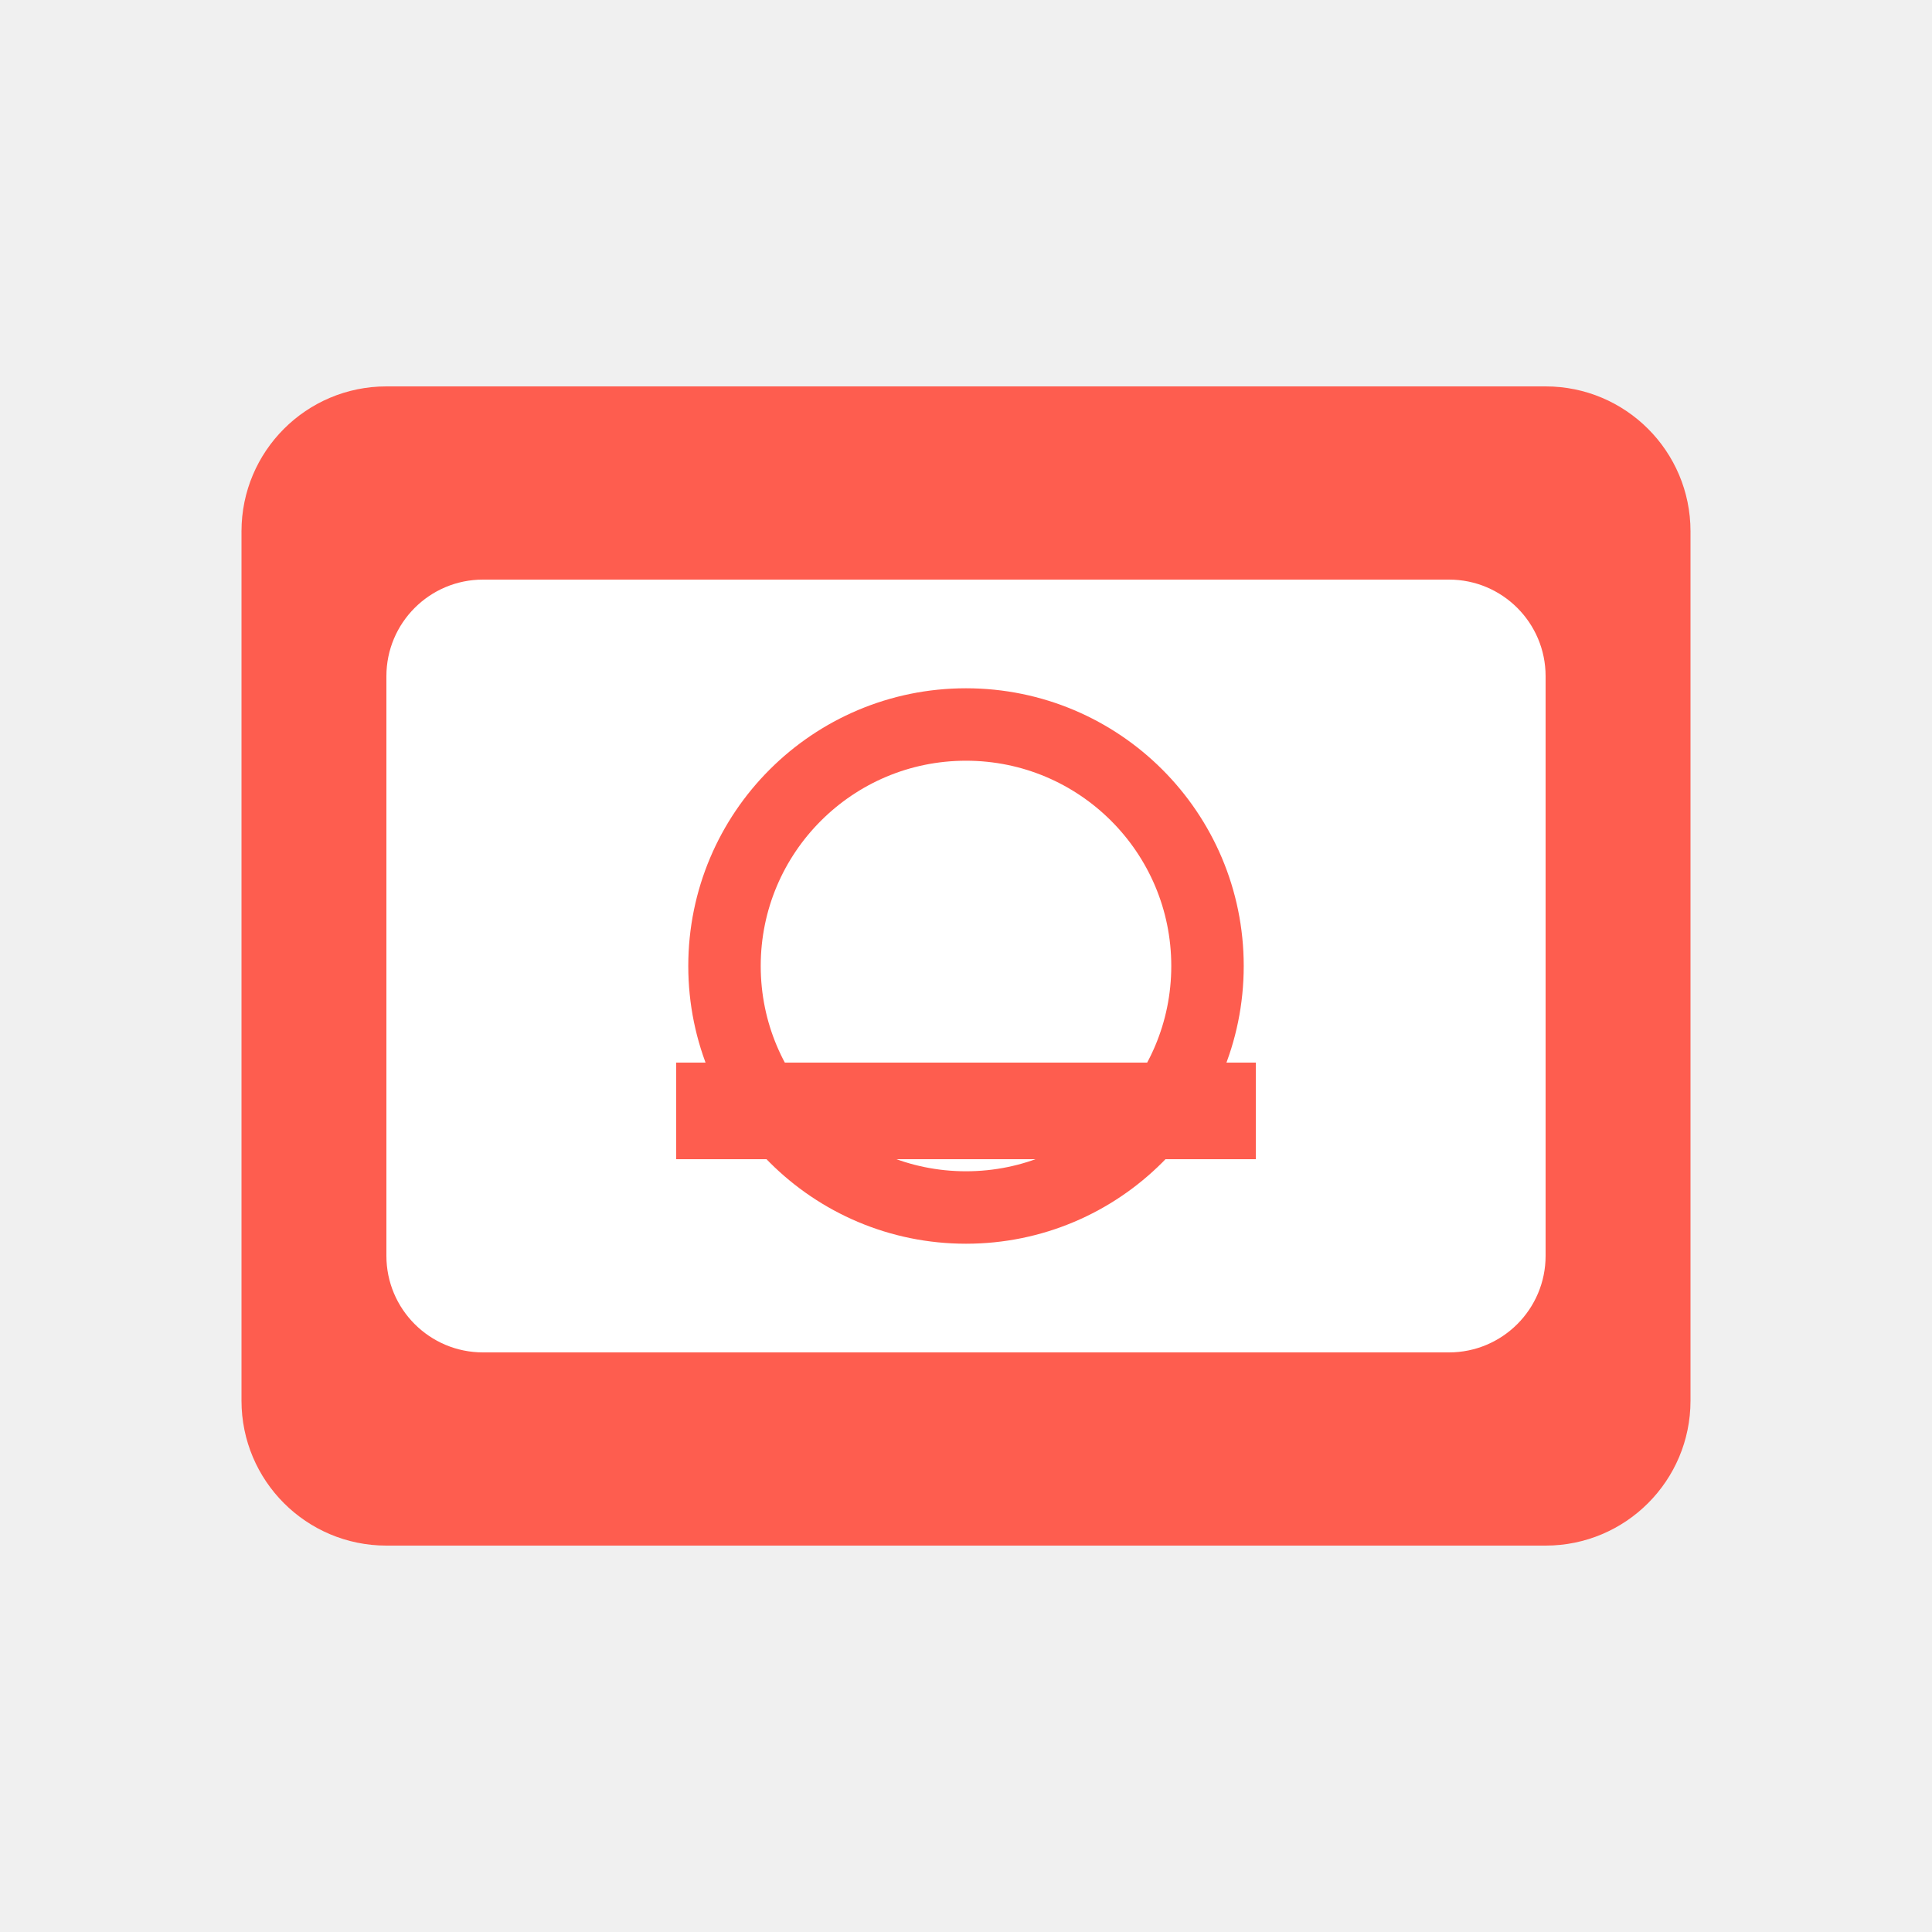
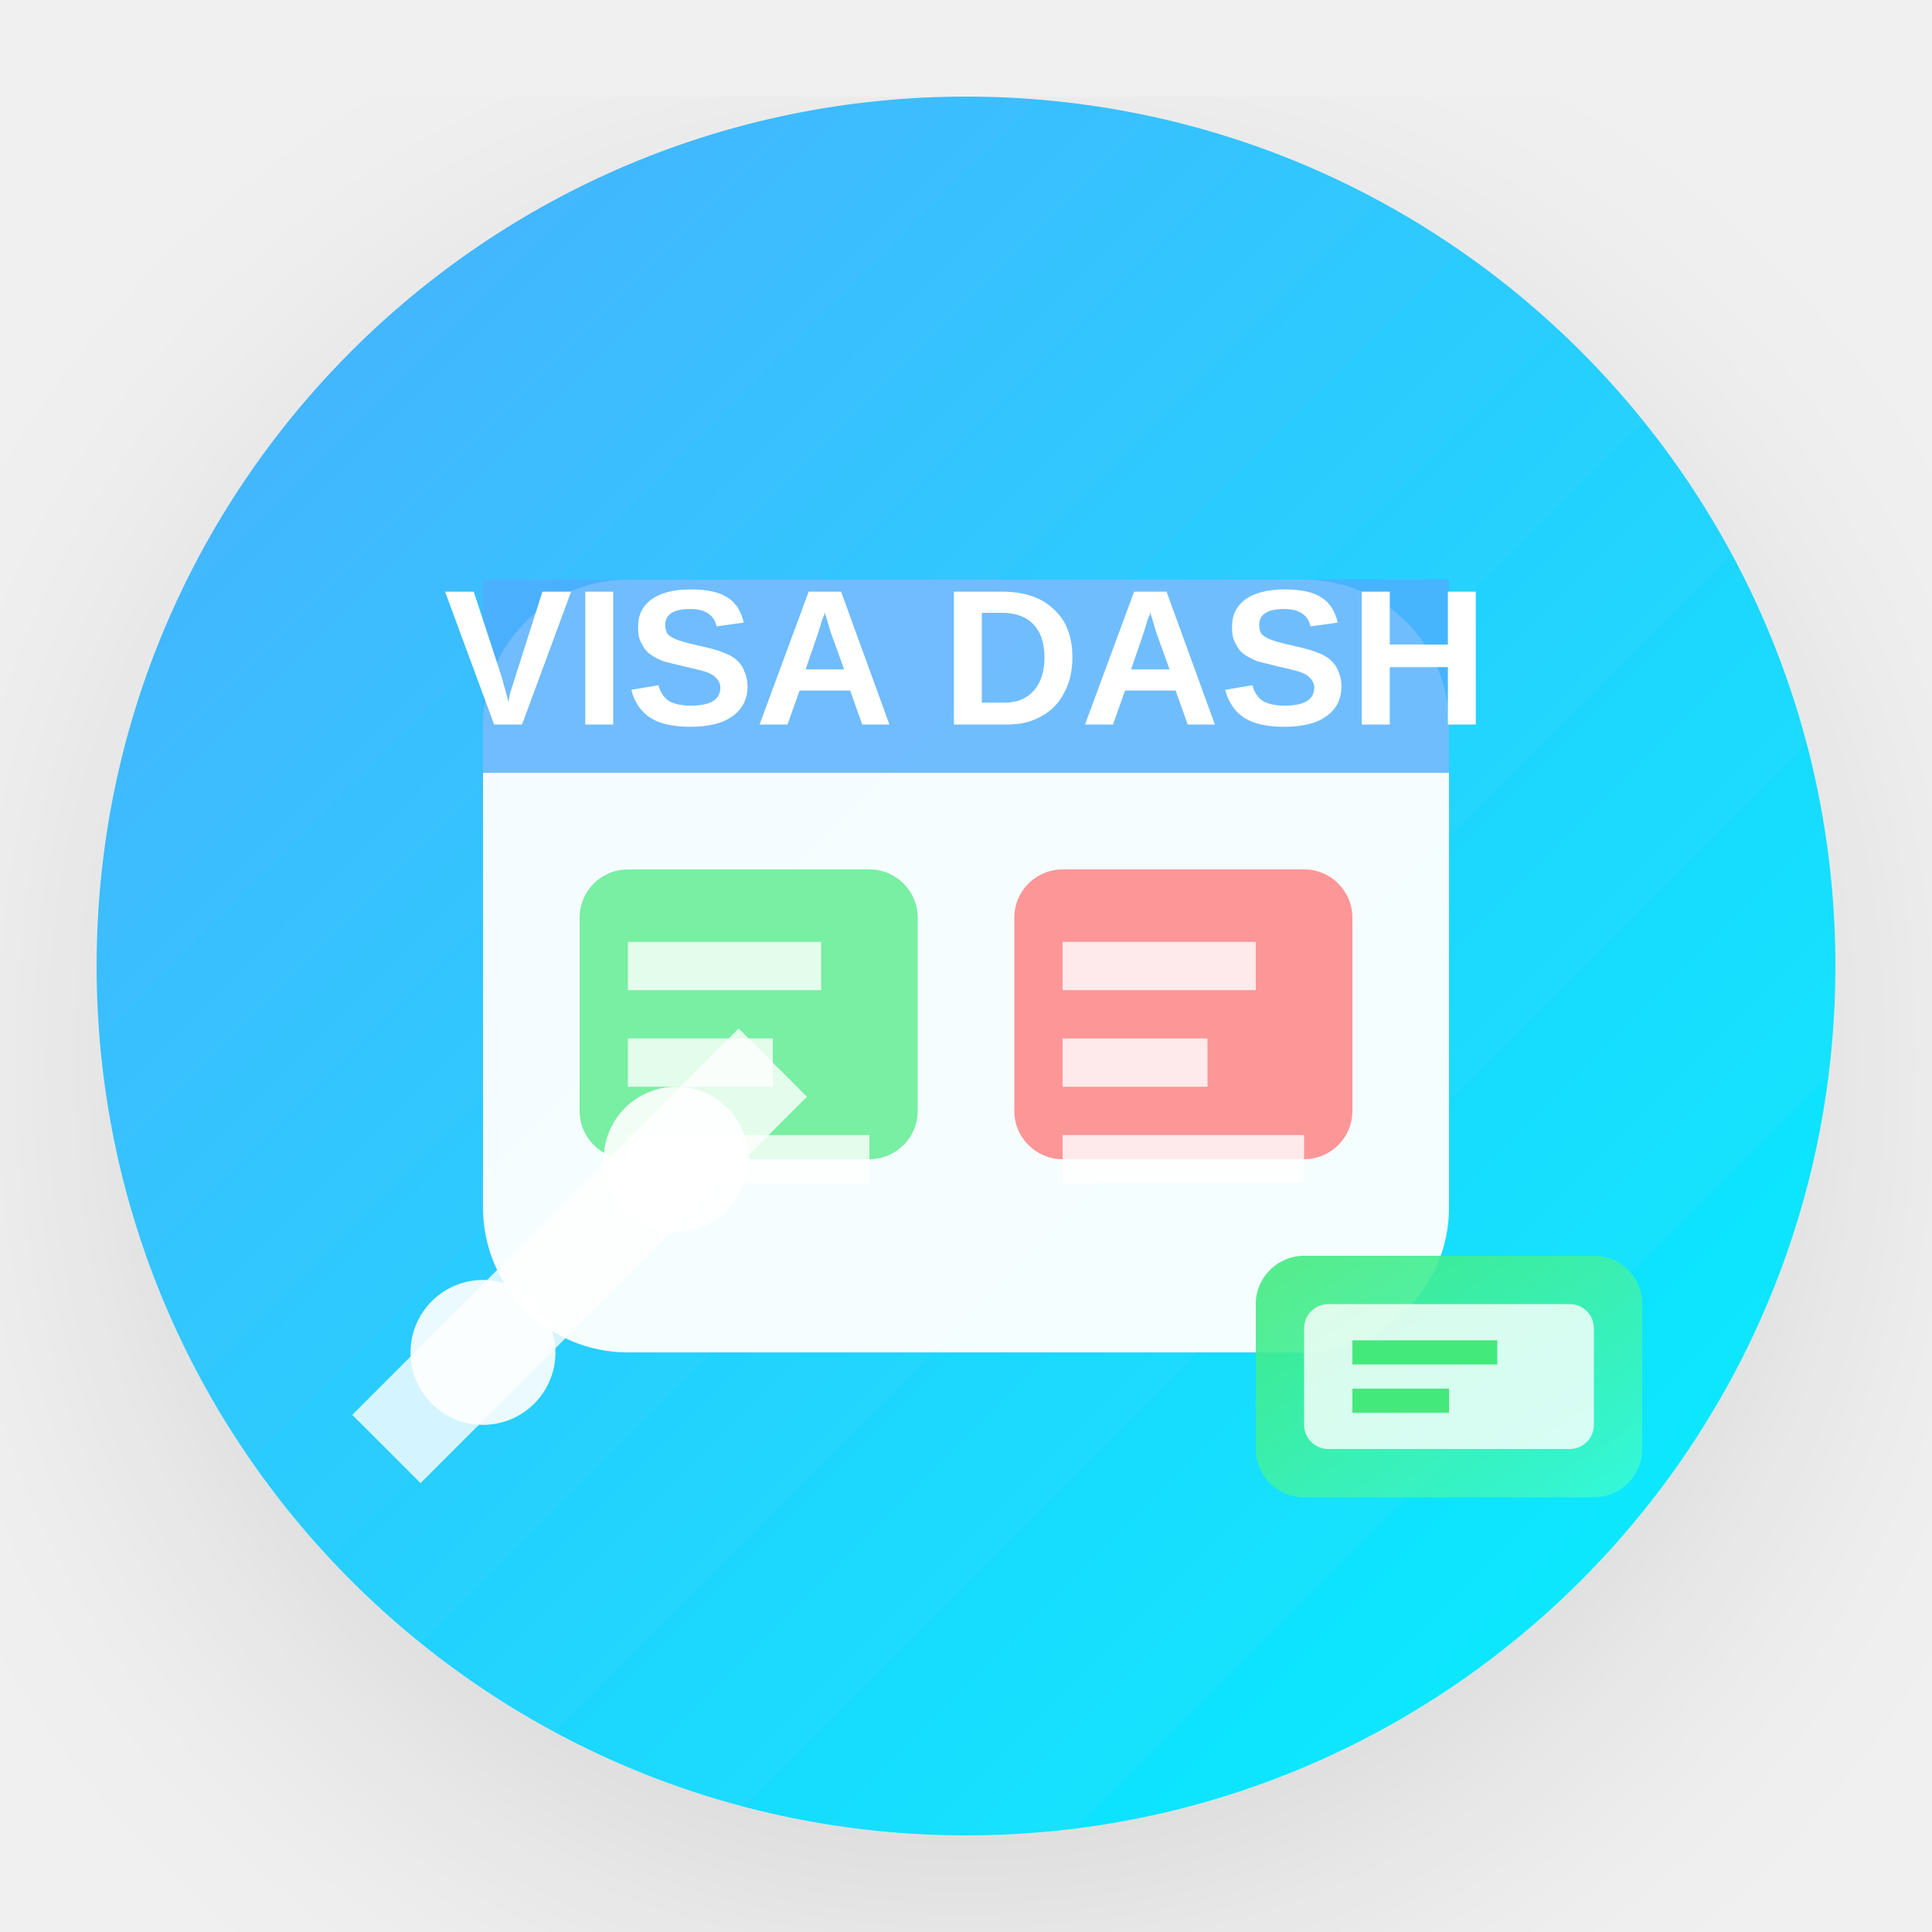
<svg xmlns="http://www.w3.org/2000/svg" width="40" height="40" viewBox="0 0 40 40" fill="none">
-   <rect x="5" y="8" width="30" height="24" rx="3" fill="#FE5D4F" />
-   <rect x="8" y="12" width="24" height="16" rx="2" fill="#FFF" />
-   <circle cx="20" cy="20" r="5" stroke="#FE5D4F" stroke-width="1.5" />
-   <rect x="14" y="22" width="12" height="2" fill="#FE5D4F" />
+   <defs>
+     <linearGradient id="dashboardGradient" x1="0%" y1="0%" x2="100%" y2="100%">
+       <stop offset="0%" style="stop-color:#4facfe;stop-opacity:1" />
+       <stop offset="100%" style="stop-color:#00f2fe;stop-opacity:1" />
+     </linearGradient>
+     <linearGradient id="cardGradient" x1="0%" y1="0%" x2="100%" y2="100%">
+       <stop offset="0%" style="stop-color:#43e97b;stop-opacity:1" />
+       <stop offset="100%" style="stop-color:#38f9d7;stop-opacity:1" />
+     </linearGradient>
+     <filter id="shadow" x="-20%" y="-20%" width="140%" height="140%">
+       <feDropShadow dx="0" dy="2" stdDeviation="3" flood-color="#000000" flood-opacity="0.1" />
+     </filter>
+   </defs>
+   <circle cx="20" cy="20" r="18" fill="url(#dashboardGradient)" filter="url(#shadow)" />
+   <rect x="10" y="12" width="20" height="16" rx="3" fill="white" opacity="0.95" />
+   <rect x="10" y="12" width="20" height="4" fill="#4facfe" opacity="0.8" />
+   <text x="20" y="15" text-anchor="middle" fill="white" font-family="Arial, sans-serif" font-size="4" font-weight="bold">VISA DASH</text>
+   <rect x="12" y="18" width="7" height="6" rx="1" fill="#43e97b" opacity="0.7" />
+   <rect x="21" y="18" width="7" height="6" rx="1" fill="#ff6b6b" opacity="0.7" />
+   <line x1="13" y1="20" x2="17" y2="20" stroke="white" stroke-width="1" opacity="0.8" />
+   <line x1="13" y1="22" x2="16" y2="22" stroke="white" stroke-width="1" opacity="0.8" />
+   <line x1="13" y1="24" x2="18" y2="24" stroke="white" stroke-width="1" opacity="0.8" />
+   <line x1="22" y1="20" x2="26" y2="20" stroke="white" stroke-width="1" opacity="0.8" />
+   <line x1="22" y1="22" x2="25" y2="22" stroke="white" stroke-width="1" opacity="0.8" />
+   <line x1="22" y1="24" x2="27" y2="24" stroke="white" stroke-width="1" opacity="0.8" />
+   <rect x="26" y="26" width="8" height="5" rx="1" fill="url(#cardGradient)" opacity="0.9" />
+   <rect x="27" y="27" width="6" height="3" rx="0.5" fill="white" opacity="0.8" />
+   <line x1="28" y1="28" x2="31" y2="28" stroke="#43e97b" stroke-width="0.5" />
+   <line x1="28" y1="29" x2="30" y2="29" stroke="#43e97b" stroke-width="0.5" />
+   <path d="M8 30 L10 28 L12 26 L14 24 L16 22" stroke="white" stroke-width="2" fill="none" opacity="0.8" />
+   <circle cx="10" cy="28" r="1.5" fill="white" opacity="0.9" />
+   <circle cx="14" cy="24" r="1.5" fill="white" opacity="0.9" />
</svg>
